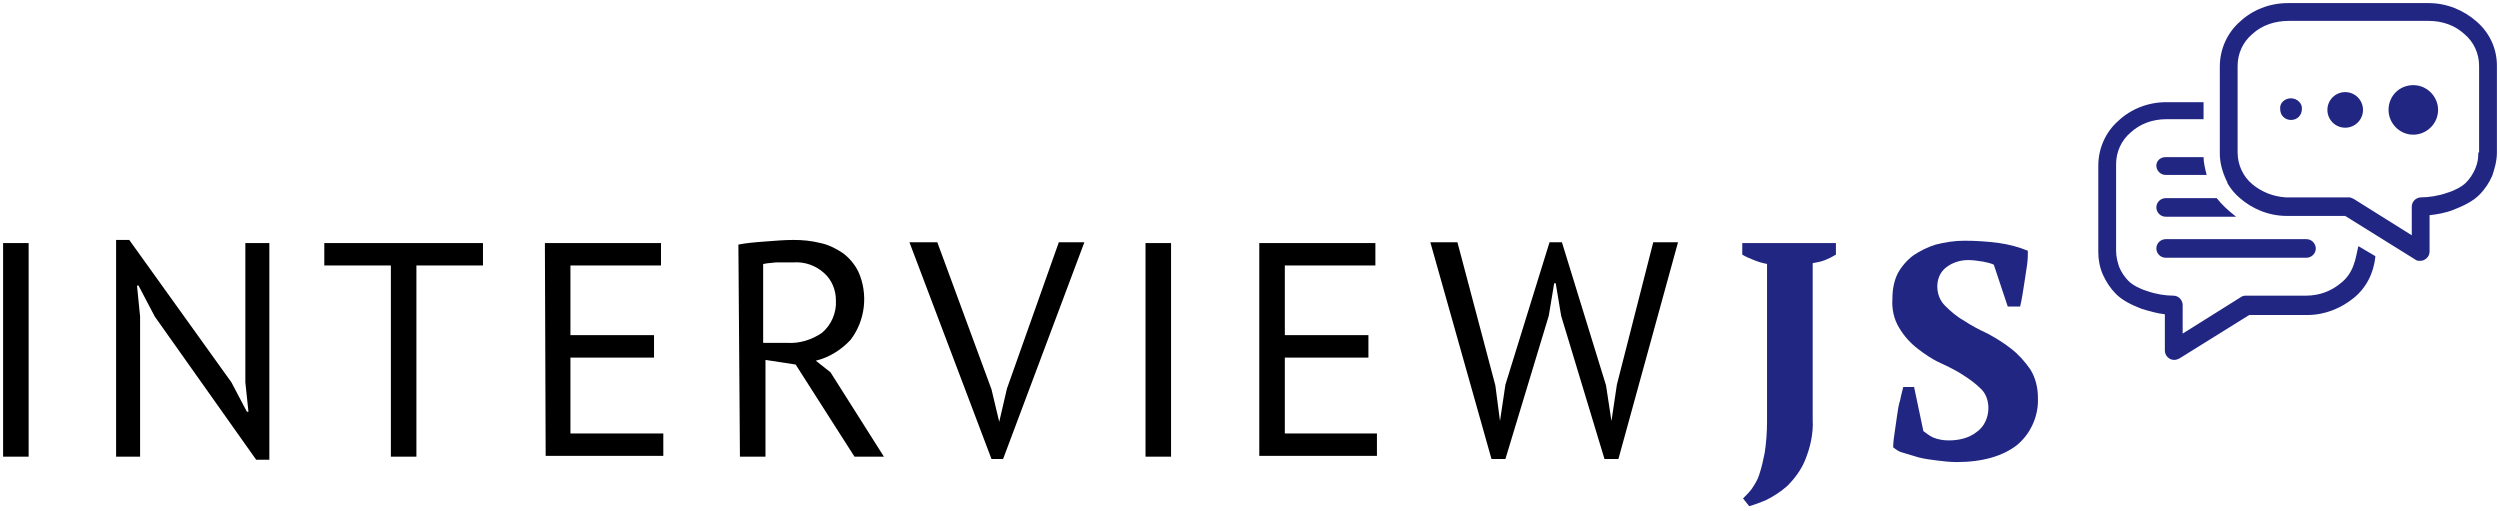
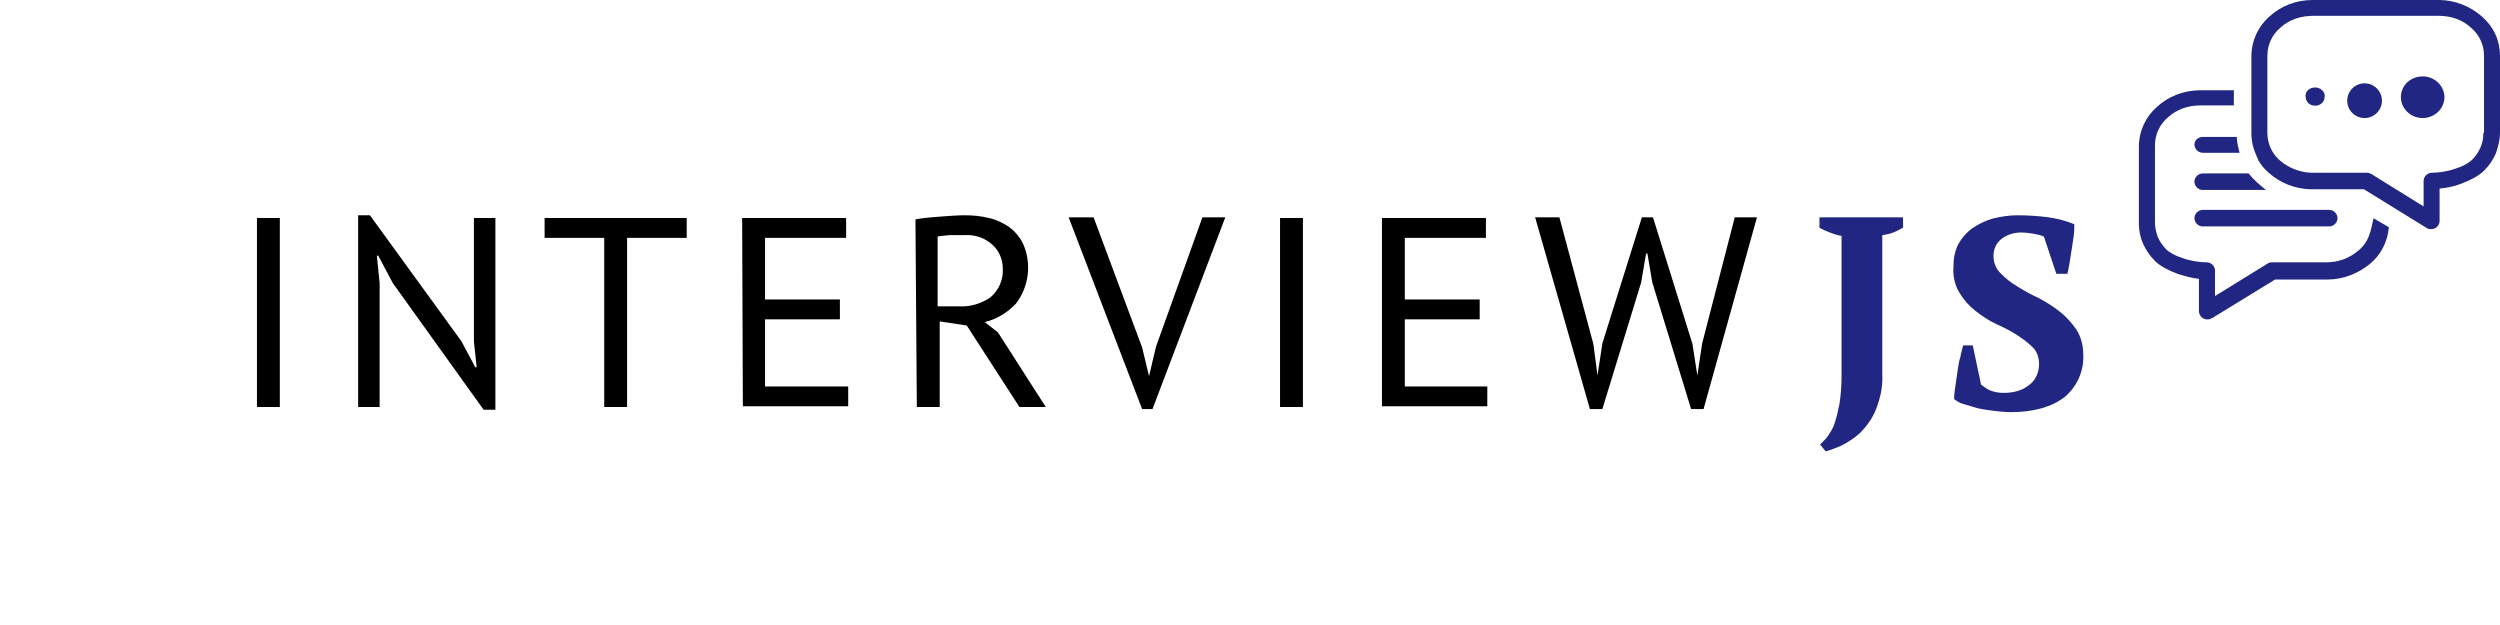
- <svg xmlns="http://www.w3.org/2000/svg" width="323" height="66">
-   <g fill-rule="nonzero" fill="none">
-     <path fill="#000" d="M.4 31.4h3.3V59H.4zM20 40.9l-2.1-4h-.2l.4 4V59H15V31h1.7l13.2 18.4 2 3.8h.2l-.4-3.8v-18h3.1v28h-1.7zM62.4 34.3h-8.6V59h-3.3V34.3h-8.6v-2.9h20.5v2.9zM70.4 31.4h15v2.9H73.7v9h10.8v2.9H73.7V56h12v2.9H70.5zM95.4 31.6c1-.2 2.1-.3 3.5-.4 1.3-.1 2.5-.2 3.6-.2 1.2 0 2.3.1 3.5.4 1 .2 2 .7 2.9 1.3.8.6 1.5 1.4 2 2.4 1.3 2.9.9 6.3-1 8.8-1.2 1.3-2.8 2.3-4.5 2.7l1.9 1.5 6.9 10.9h-3.8l-7.6-11.9-3.9-.6V59h-3.3l-.2-27.4zm7.1 2.3h-2.2l-1 .1c-.2 0-.5.1-.7.1v10.2h3.1c1.6.1 3.2-.4 4.5-1.3 1.2-1 1.9-2.6 1.8-4.2 0-1.3-.5-2.6-1.5-3.5-1.1-1-2.5-1.5-4-1.4zM128.1 50.3l1 4.2 1-4.3 6.7-18.9h3.3l-10.5 28h-1.5l-10.6-28h3.6zM148 31.4h3.3V59H148zM162.7 31.4h15v2.9H166v9h10.8v2.9H166V56h11.9v2.9h-15.2zM193.2 49.8l.6 4.6.7-4.7 5.7-18.4h1.6l5.7 18.5.7 4.6.7-4.7 4.7-18.4h3.2l-7.7 28h-1.8l-5.6-18.5-.7-4.2h-.2l-.7 4.2-5.6 18.5h-1.8l-7.9-28h3.5z" />
-     <path d="M225.1 31.4h12.1v1.5c-.5.3-.9.5-1.4.7-.5.2-1 .3-1.6.4v20.2c.1 1.8-.3 3.6-1 5.3-.5 1.2-1.3 2.3-2.3 3.3-.8.7-1.7 1.3-2.7 1.8-.7.3-1.5.6-2.2.8l-.8-1c.4-.4.8-.8 1.1-1.2.4-.6.8-1.2 1-1.9.3-.9.5-1.8.7-2.8.2-1.3.3-2.7.3-4V34.1c-.6-.1-1.2-.3-1.7-.5s-1-.4-1.5-.7v-1.5zM248.5 55.7c.4.3.8.6 1.2.8.7.3 1.4.4 2.1.4 1.3 0 2.6-.3 3.6-1.1 1-.7 1.5-1.9 1.5-3.1 0-.9-.3-1.8-.9-2.4-.7-.7-1.5-1.3-2.3-1.8-.9-.6-1.9-1.1-3-1.6s-2.1-1.2-3-1.9c-.9-.7-1.7-1.6-2.3-2.6-.7-1.1-1-2.5-.9-3.8 0-1.2.2-2.3.7-3.3.5-.9 1.2-1.7 2-2.3.9-.6 1.9-1.1 2.9-1.4 1.2-.3 2.4-.5 3.7-.5 1.5 0 3 .1 4.5.3 1.3.2 2.5.5 3.7 1 0 .5 0 1.1-.1 1.8s-.2 1.4-.3 2c-.1.6-.2 1.3-.3 1.9-.1.6-.2 1.1-.3 1.5h-1.6l-1.8-5.4c-.4-.2-.9-.3-1.4-.4-.6-.1-1.3-.2-1.9-.2-1 0-2 .3-2.8.9-.8.6-1.2 1.5-1.2 2.5 0 .9.3 1.8 1 2.5s1.5 1.4 2.4 1.9c.9.6 2 1.2 3.1 1.7 1.1.6 2.1 1.2 3.1 2 .9.7 1.7 1.6 2.4 2.6.7 1.1 1 2.4 1 3.7.1 2.3-.9 4.6-2.7 6.1-1.8 1.4-4.4 2.2-7.8 2.2-.8 0-1.7-.1-2.5-.2s-1.6-.2-2.4-.4c-.7-.2-1.3-.4-2-.6-.5-.1-.9-.4-1.3-.7 0-.7.1-1.3.2-2l.3-2.1c.1-.7.2-1.4.4-2 .1-.6.3-1.2.4-1.7h1.4l1.2 5.7z" fill="#212683" />
-     <g transform="translate(271)" fill="#212683">
-       <path d="M25 12.7c-.8 0-1.5.6-1.4 1.4 0 .8.6 1.4 1.4 1.4.8 0 1.4-.6 1.4-1.4.1-.7-.6-1.4-1.4-1.4zM40.8 11c-1.8 0-3.2 1.4-3.2 3.2 0 1.7 1.4 3.2 3.2 3.2 1.7 0 3.2-1.4 3.2-3.2 0-1.7-1.4-3.2-3.2-3.2z" />
-       <circle cx="32" cy="14.2" r="2.3" />
-       <path d="M33.1 34.2c-.3.9-.9 1.8-1.7 2.4-1.2 1-2.7 1.6-4.5 1.6h-7.8c-.2 0-.5.1-.6.2L11 43.1v-3.7c0-.6-.5-1.2-1.2-1.2-1 0-2.3-.2-3.4-.6-1-.3-1.9-.8-2.4-1.3s-.9-1.1-1.2-1.8c-.2-.6-.4-1.3-.4-2.1V21.2c0-1.6.7-3.1 1.9-4.1 1.2-1.1 2.8-1.7 4.6-1.7h4.8v-2.2H8.9c-2.4 0-4.6.9-6.2 2.4C1.1 17 .1 19.1.1 21.4v11.2c0 1 .2 2 .6 2.9.4.9 1 1.8 1.7 2.5.8.8 2 1.4 3.3 1.9 1 .3 2 .6 3 .7v4.7c0 .6.5 1.2 1.2 1.2.3 0 .5-.1.7-.2l9-5.6h7.5c2.3 0 4.4-.9 6-2.2 1.6-1.3 2.6-3.2 2.8-5.4l-2.2-1.3c-.2.8-.3 1.6-.6 2.4z" />
-       <path d="M7.6 21.4c0 .6.5 1.2 1.2 1.2h5.3c-.2-.8-.4-1.6-.4-2.3H8.8c-.7 0-1.2.5-1.2 1.1zM7.6 32.1c0 .6.5 1.2 1.2 1.2H27c.6 0 1.2-.5 1.2-1.2 0-.6-.5-1.2-1.2-1.2H8.8c-.6 0-1.2.5-1.2 1.2zM15.4 25.6H8.8c-.6 0-1.2.5-1.2 1.2 0 .6.5 1.2 1.2 1.2h9.1c-1-.8-1.8-1.5-2.5-2.4zM49 2.8C47.3 1.3 45.1.4 42.8.4H24.6c-2.4 0-4.6.9-6.2 2.4-1.6 1.4-2.6 3.5-2.6 5.8v11.2c0 1.2.3 2.3.8 3.4.1.2.2.4.2.5.4.7 1 1.4 1.6 1.9 1.5 1.3 3.6 2.3 6.1 2.3H32l9 5.6c.2.2.5.2.7.2.6 0 1.2-.5 1.2-1.2v-4.7c1-.1 2.1-.3 3.1-.7 1.3-.5 2.5-1.1 3.3-1.9.8-.8 1.3-1.6 1.7-2.5.3-.9.6-1.9.6-3V8.5c0-2.2-.9-4.2-2.6-5.7zm.2 16.9c0 .8-.1 1.4-.4 2.1-.3.7-.7 1.3-1.2 1.8s-1.4 1-2.4 1.3c-1.1.4-2.4.6-3.4.6-.6 0-1.2.5-1.2 1.2v3.7l-7.5-4.7c-.2-.1-.4-.2-.6-.2h-8.2c-1.6-.1-3.1-.7-4.3-1.7-1.2-1-1.9-2.5-1.9-4.1V8.5c0-1.6.7-3.1 1.9-4.1 1.3-1.2 3-1.7 4.7-1.7h18.1c1.8 0 3.4.6 4.6 1.7 1.2 1 1.9 2.5 1.9 4.1v11.2h-.1z" />
-     </g>
+ <svg xmlns="http://www.w3.org/2000/svg" width="360px" height="90px" viewBox="0 0 360 90" version="1.1">
+   <defs />
+   <g id="with-symbol" stroke="none" stroke-width="1" fill="none" fill-rule="evenodd">
+     <path d="M37,31.394 L40.294,31.394 L40.294,58.606 L37,58.606 L37,31.394 Z M56.564,40.761 L54.468,36.817 L54.268,36.817 L54.667,40.761 L54.667,58.606 L51.573,58.606 L51.573,31 L53.27,31 L66.445,49.141 L68.442,52.887 L68.641,52.887 L68.242,49.141 L68.242,31.394 L71.336,31.394 L71.336,59 L69.64,59 L56.564,40.761 Z M98.885,34.254 L90.301,34.254 L90.301,58.606 L87.007,58.606 L87.007,34.254 L78.423,34.254 L78.423,31.394 L98.885,31.394 L98.885,34.254 Z M106.871,31.394 L121.843,31.394 L121.843,34.254 L110.165,34.254 L110.165,43.127 L120.945,43.127 L120.945,45.986 L110.165,45.986 L110.165,55.648 L122.142,55.648 L122.142,58.507 L106.97,58.507 L106.871,31.394 Z M131.824,31.592 C132.823,31.394 133.921,31.296 135.318,31.197 C136.616,31.099 137.813,31 138.911,31 C140.109,31 141.207,31.099 142.405,31.394 C143.403,31.592 144.401,32.085 145.299,32.676 C146.098,33.268 146.797,34.056 147.296,35.042 C148.593,37.901 148.194,41.254 146.298,43.718 C145.1,45 143.503,45.986 141.806,46.38 L143.702,47.859 L150.59,58.606 L146.797,58.606 L139.211,46.873 L135.318,46.282 L135.318,58.606 L132.024,58.606 L131.824,31.592 Z M138.911,33.859 L136.715,33.859 L135.717,33.958 C135.518,33.958 135.218,34.056 135.018,34.056 L135.018,44.113 L138.113,44.113 C139.71,44.211 141.307,43.718 142.604,42.831 C143.802,41.845 144.501,40.268 144.401,38.69 C144.401,37.408 143.902,36.127 142.904,35.239 C141.806,34.254 140.409,33.761 138.911,33.859 Z M164.464,50.028 L165.462,54.169 L166.46,49.93 L173.148,31.296 L176.442,31.296 L165.961,58.901 L164.464,58.901 L153.884,31.296 L157.477,31.296 L164.464,50.028 Z M184.327,31.394 L187.621,31.394 L187.621,58.606 L184.327,58.606 L184.327,31.394 Z M199,31.394 L213.972,31.394 L213.972,34.254 L202.294,34.254 L202.294,43.127 L213.074,43.127 L213.074,45.986 L202.294,45.986 L202.294,55.648 L214.172,55.648 L214.172,58.507 L199,58.507 L199,31.394 Z M229.444,49.535 L230.043,54.07 L230.741,49.437 L236.431,31.296 L238.028,31.296 L243.717,49.535 L244.416,54.07 L245.115,49.437 L249.806,31.296 L253,31.296 L245.314,58.901 L243.518,58.901 L237.928,40.662 L237.229,36.521 L237.03,36.521 L236.331,40.662 L230.741,58.901 L228.945,58.901 L221.059,31.296 L224.553,31.296 L229.444,49.535 Z" id="Shape" fill="#000000" fill-rule="nonzero" />
+     <path d="M262,31.297 L274.034,31.297 L274.034,32.784 C273.537,33.082 273.139,33.28 272.642,33.478 C272.145,33.676 271.647,33.776 271.051,33.875 L271.051,53.898 C271.15,55.682 270.752,57.466 270.056,59.152 C269.559,60.341 268.763,61.431 267.769,62.423 C266.973,63.117 266.078,63.711 265.083,64.207 C264.387,64.504 263.591,64.802 262.895,65 L262.099,64.009 C262.497,63.612 262.895,63.216 263.194,62.819 C263.591,62.224 263.989,61.63 264.188,60.936 C264.486,60.044 264.685,59.152 264.884,58.16 C265.083,56.872 265.183,55.484 265.183,54.195 L265.183,33.974 C264.586,33.875 263.989,33.676 263.492,33.478 C262.995,33.28 262.497,33.082 262,32.784 L262,31.297 Z M285.273,55.385 C285.671,55.682 286.069,55.98 286.467,56.178 C287.163,56.475 287.859,56.574 288.555,56.574 C289.848,56.574 291.141,56.277 292.136,55.484 C293.131,54.79 293.628,53.601 293.628,52.411 C293.628,51.519 293.329,50.627 292.733,50.032 C292.037,49.338 291.241,48.743 290.445,48.248 C289.55,47.653 288.555,47.157 287.461,46.662 C286.367,46.166 285.373,45.472 284.478,44.778 C283.583,44.085 282.787,43.192 282.19,42.201 C281.494,41.111 281.196,39.723 281.295,38.434 C281.295,37.245 281.494,36.155 281.991,35.163 C282.488,34.271 283.185,33.478 283.98,32.883 C284.875,32.289 285.87,31.793 286.865,31.496 C288.058,31.198 289.252,31 290.545,31 C292.037,31 293.528,31.099 295.02,31.297 C296.313,31.496 297.507,31.793 298.7,32.289 C298.7,32.784 298.7,33.379 298.601,34.073 C298.501,34.767 298.402,35.461 298.302,36.055 C298.203,36.65 298.103,37.344 298.004,37.939 C297.905,38.534 297.805,39.029 297.706,39.426 L296.114,39.426 L294.324,34.073 C293.926,33.875 293.429,33.776 292.932,33.676 C292.335,33.577 291.639,33.478 291.042,33.478 C290.047,33.478 289.053,33.776 288.257,34.37 C287.461,34.965 287.064,35.857 287.064,36.848 C287.064,37.741 287.362,38.633 288.058,39.327 C288.754,40.02 289.55,40.714 290.445,41.21 C291.34,41.805 292.434,42.399 293.528,42.895 C294.622,43.49 295.617,44.085 296.612,44.878 C297.507,45.571 298.302,46.464 298.999,47.455 C299.695,48.545 299.993,49.834 299.993,51.122 C300.093,53.402 299.098,55.682 297.308,57.169 C295.518,58.557 292.932,59.35 289.55,59.35 C288.754,59.35 287.859,59.251 287.064,59.152 C286.268,59.052 285.472,58.953 284.677,58.755 C283.98,58.557 283.384,58.359 282.687,58.16 C282.19,58.061 281.792,57.764 281.394,57.466 C281.394,56.773 281.494,56.178 281.593,55.484 L281.892,53.402 C281.991,52.708 282.091,52.015 282.29,51.42 C282.389,50.825 282.588,50.23 282.687,49.735 L284.08,49.735 L285.273,55.385 Z" id="Shape" fill="#212683" fill-rule="nonzero" />
+     <path d="M333.381,12.594 C332.597,12.594 331.911,13.156 332.009,13.906 C332.009,14.656 332.597,15.219 333.381,15.219 C334.165,15.219 334.753,14.656 334.753,13.906 C334.851,13.25 334.165,12.594 333.381,12.594 Z M348.864,11 C347.1,11 345.728,12.312 345.728,14 C345.728,15.594 347.1,17 348.864,17 C350.53,17 352,15.688 352,14 C352,12.406 350.628,11 348.864,11 Z" id="Shape" fill="#212683" fill-rule="nonzero" />
+     <circle id="Oval" fill="#212683" fill-rule="nonzero" cx="340.5" cy="14.5" r="2.5" />
+     <path d="M341.184,33.811 C340.883,34.703 340.279,35.595 339.475,36.189 C338.268,37.18 336.76,37.775 334.95,37.775 L327.106,37.775 C326.905,37.775 326.603,37.874 326.503,37.973 L318.961,42.631 L318.961,38.964 C318.961,38.369 318.458,37.775 317.754,37.775 C316.749,37.775 315.441,37.577 314.335,37.18 C313.33,36.883 312.425,36.387 311.922,35.892 C311.419,35.396 311.017,34.802 310.715,34.108 C310.514,33.514 310.313,32.82 310.313,32.027 L310.313,20.928 C310.313,19.342 311.017,17.856 312.223,16.865 C313.43,15.775 315.039,15.18 316.849,15.18 L321.676,15.18 L321.676,13 L316.849,13 C314.436,13 312.223,13.892 310.615,15.378 C309.006,16.766 308,18.847 308,21.126 L308,32.225 C308,33.216 308.201,34.207 308.603,35.099 C309.006,35.991 309.609,36.883 310.313,37.577 C311.117,38.369 312.324,38.964 313.631,39.459 C314.637,39.757 315.642,40.054 316.648,40.153 L316.648,44.811 C316.648,45.405 317.151,46 317.855,46 C318.156,46 318.358,45.901 318.559,45.802 L327.609,40.252 L335.151,40.252 C337.464,40.252 339.575,39.36 341.184,38.072 C342.793,36.784 343.799,34.901 344,32.721 L341.788,31.432 C341.587,32.225 341.486,33.018 341.184,33.811 Z" id="Shape" fill="#212683" fill-rule="nonzero" />
+     <path d="M316,20.811 C316,21.405 316.5,22 317.2,22 L322.5,22 C322.3,21.207 322.1,20.414 322.1,19.721 L317.2,19.721 C316.5,19.721 316,20.216 316,20.811 Z M316,31.414 C316,32.009 316.5,32.604 317.2,32.604 L335.4,32.604 C336,32.604 336.6,32.108 336.6,31.414 C336.6,30.82 336.1,30.225 335.4,30.225 L317.2,30.225 C316.6,30.225 316,30.721 316,31.414 Z M323.8,24.973 L317.2,24.973 C316.6,24.973 316,25.468 316,26.162 C316,26.757 316.5,27.351 317.2,27.351 L326.3,27.351 C325.3,26.559 324.5,25.865 323.8,24.973 Z M357.4,2.378 C355.7,0.892 353.5,0 351.2,0 L333,0 C330.6,0 328.4,0.892 326.8,2.378 C325.2,3.766 324.2,5.847 324.2,8.126 L324.2,19.225 C324.2,20.414 324.5,21.505 325,22.595 C325.1,22.793 325.2,22.991 325.2,23.09 C325.6,23.784 326.2,24.477 326.8,24.973 C328.3,26.261 330.4,27.252 332.9,27.252 L340.4,27.252 L349.4,32.802 C349.6,33 349.9,33 350.1,33 C350.7,33 351.3,32.505 351.3,31.811 L351.3,27.153 C352.3,27.054 353.4,26.856 354.4,26.459 C355.7,25.964 356.9,25.369 357.7,24.577 C358.5,23.784 359,22.991 359.4,22.099 C359.7,21.207 360,20.216 360,19.126 L360,8.027 C360,5.847 359.1,3.865 357.4,2.378 Z M357.6,19.126 C357.6,19.919 357.5,20.514 357.2,21.207 C356.9,21.901 356.5,22.495 356,22.991 C355.5,23.486 354.6,23.982 353.6,24.279 C352.5,24.676 351.2,24.874 350.2,24.874 C349.6,24.874 349,25.369 349,26.063 L349,29.73 L341.5,25.072 C341.3,24.973 341.1,24.874 340.9,24.874 L332.7,24.874 C331.1,24.775 329.6,24.18 328.4,23.189 C327.2,22.198 326.5,20.712 326.5,19.126 L326.5,8.027 C326.5,6.441 327.2,4.955 328.4,3.964 C329.7,2.775 331.4,2.279 333.1,2.279 L351.2,2.279 C353,2.279 354.6,2.874 355.8,3.964 C357,4.955 357.7,6.441 357.7,8.027 L357.7,19.126 L357.6,19.126 Z" id="Shape" fill="#212683" fill-rule="nonzero" />
  </g>
</svg>
